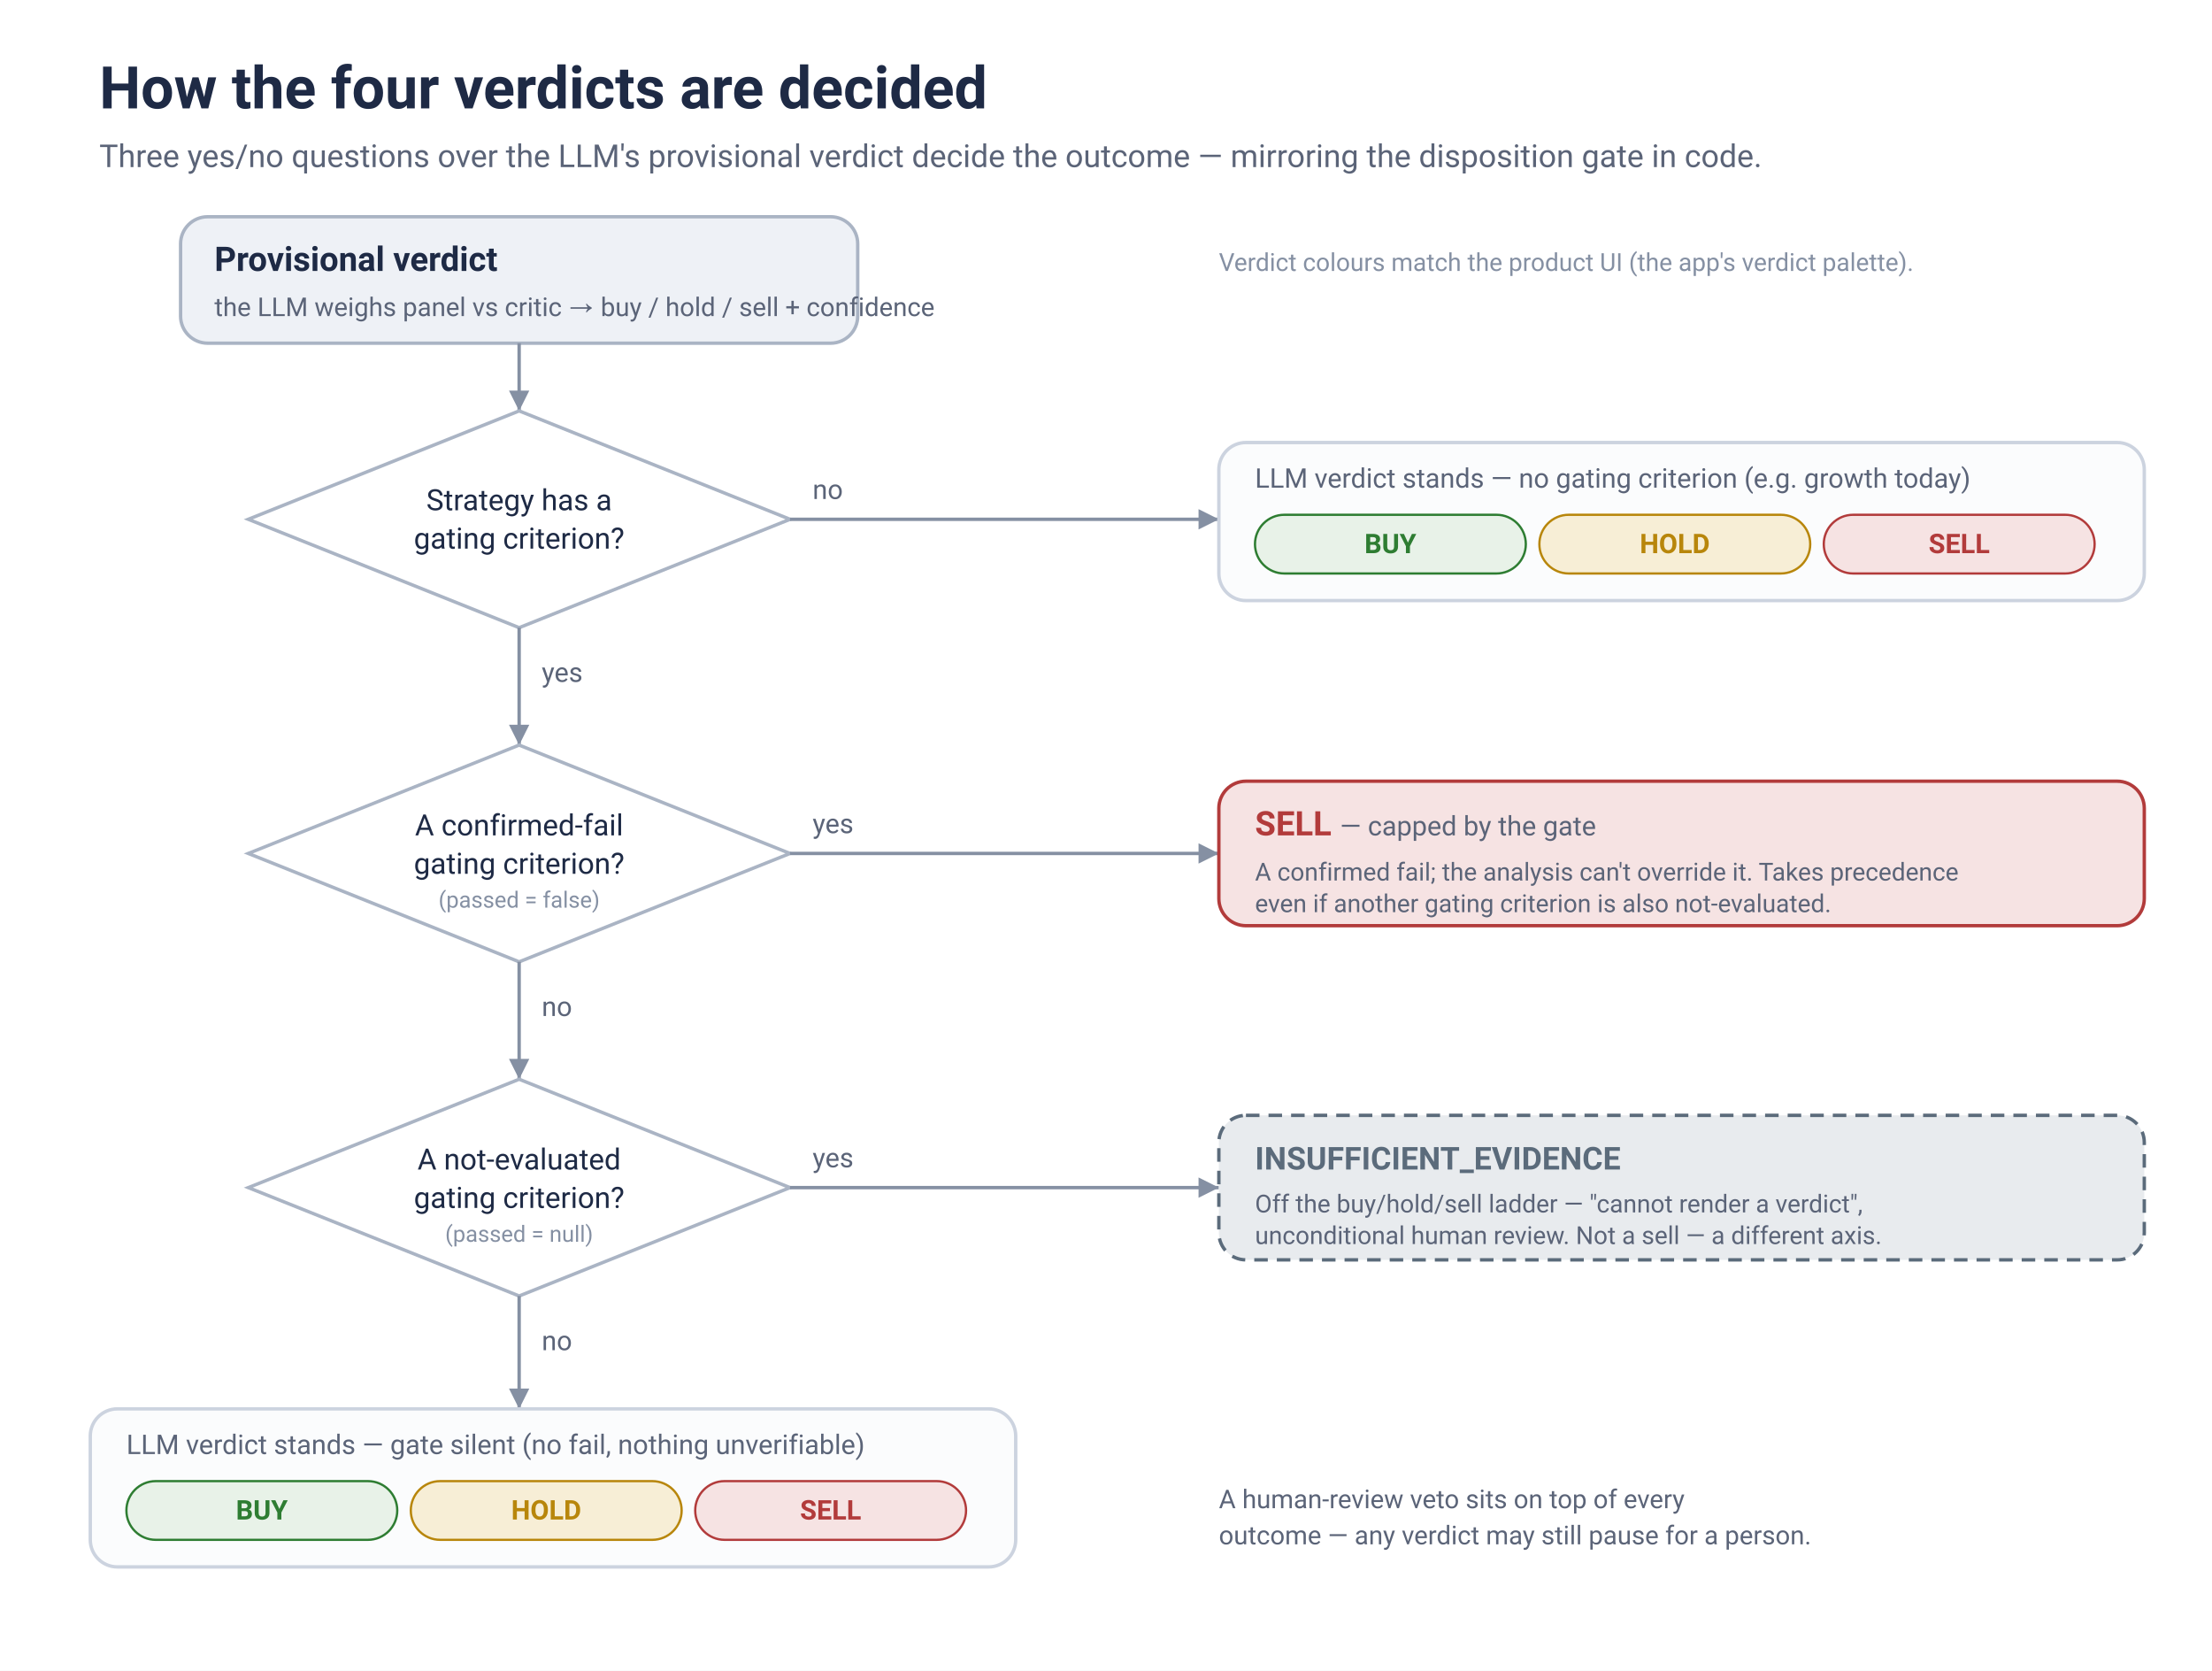
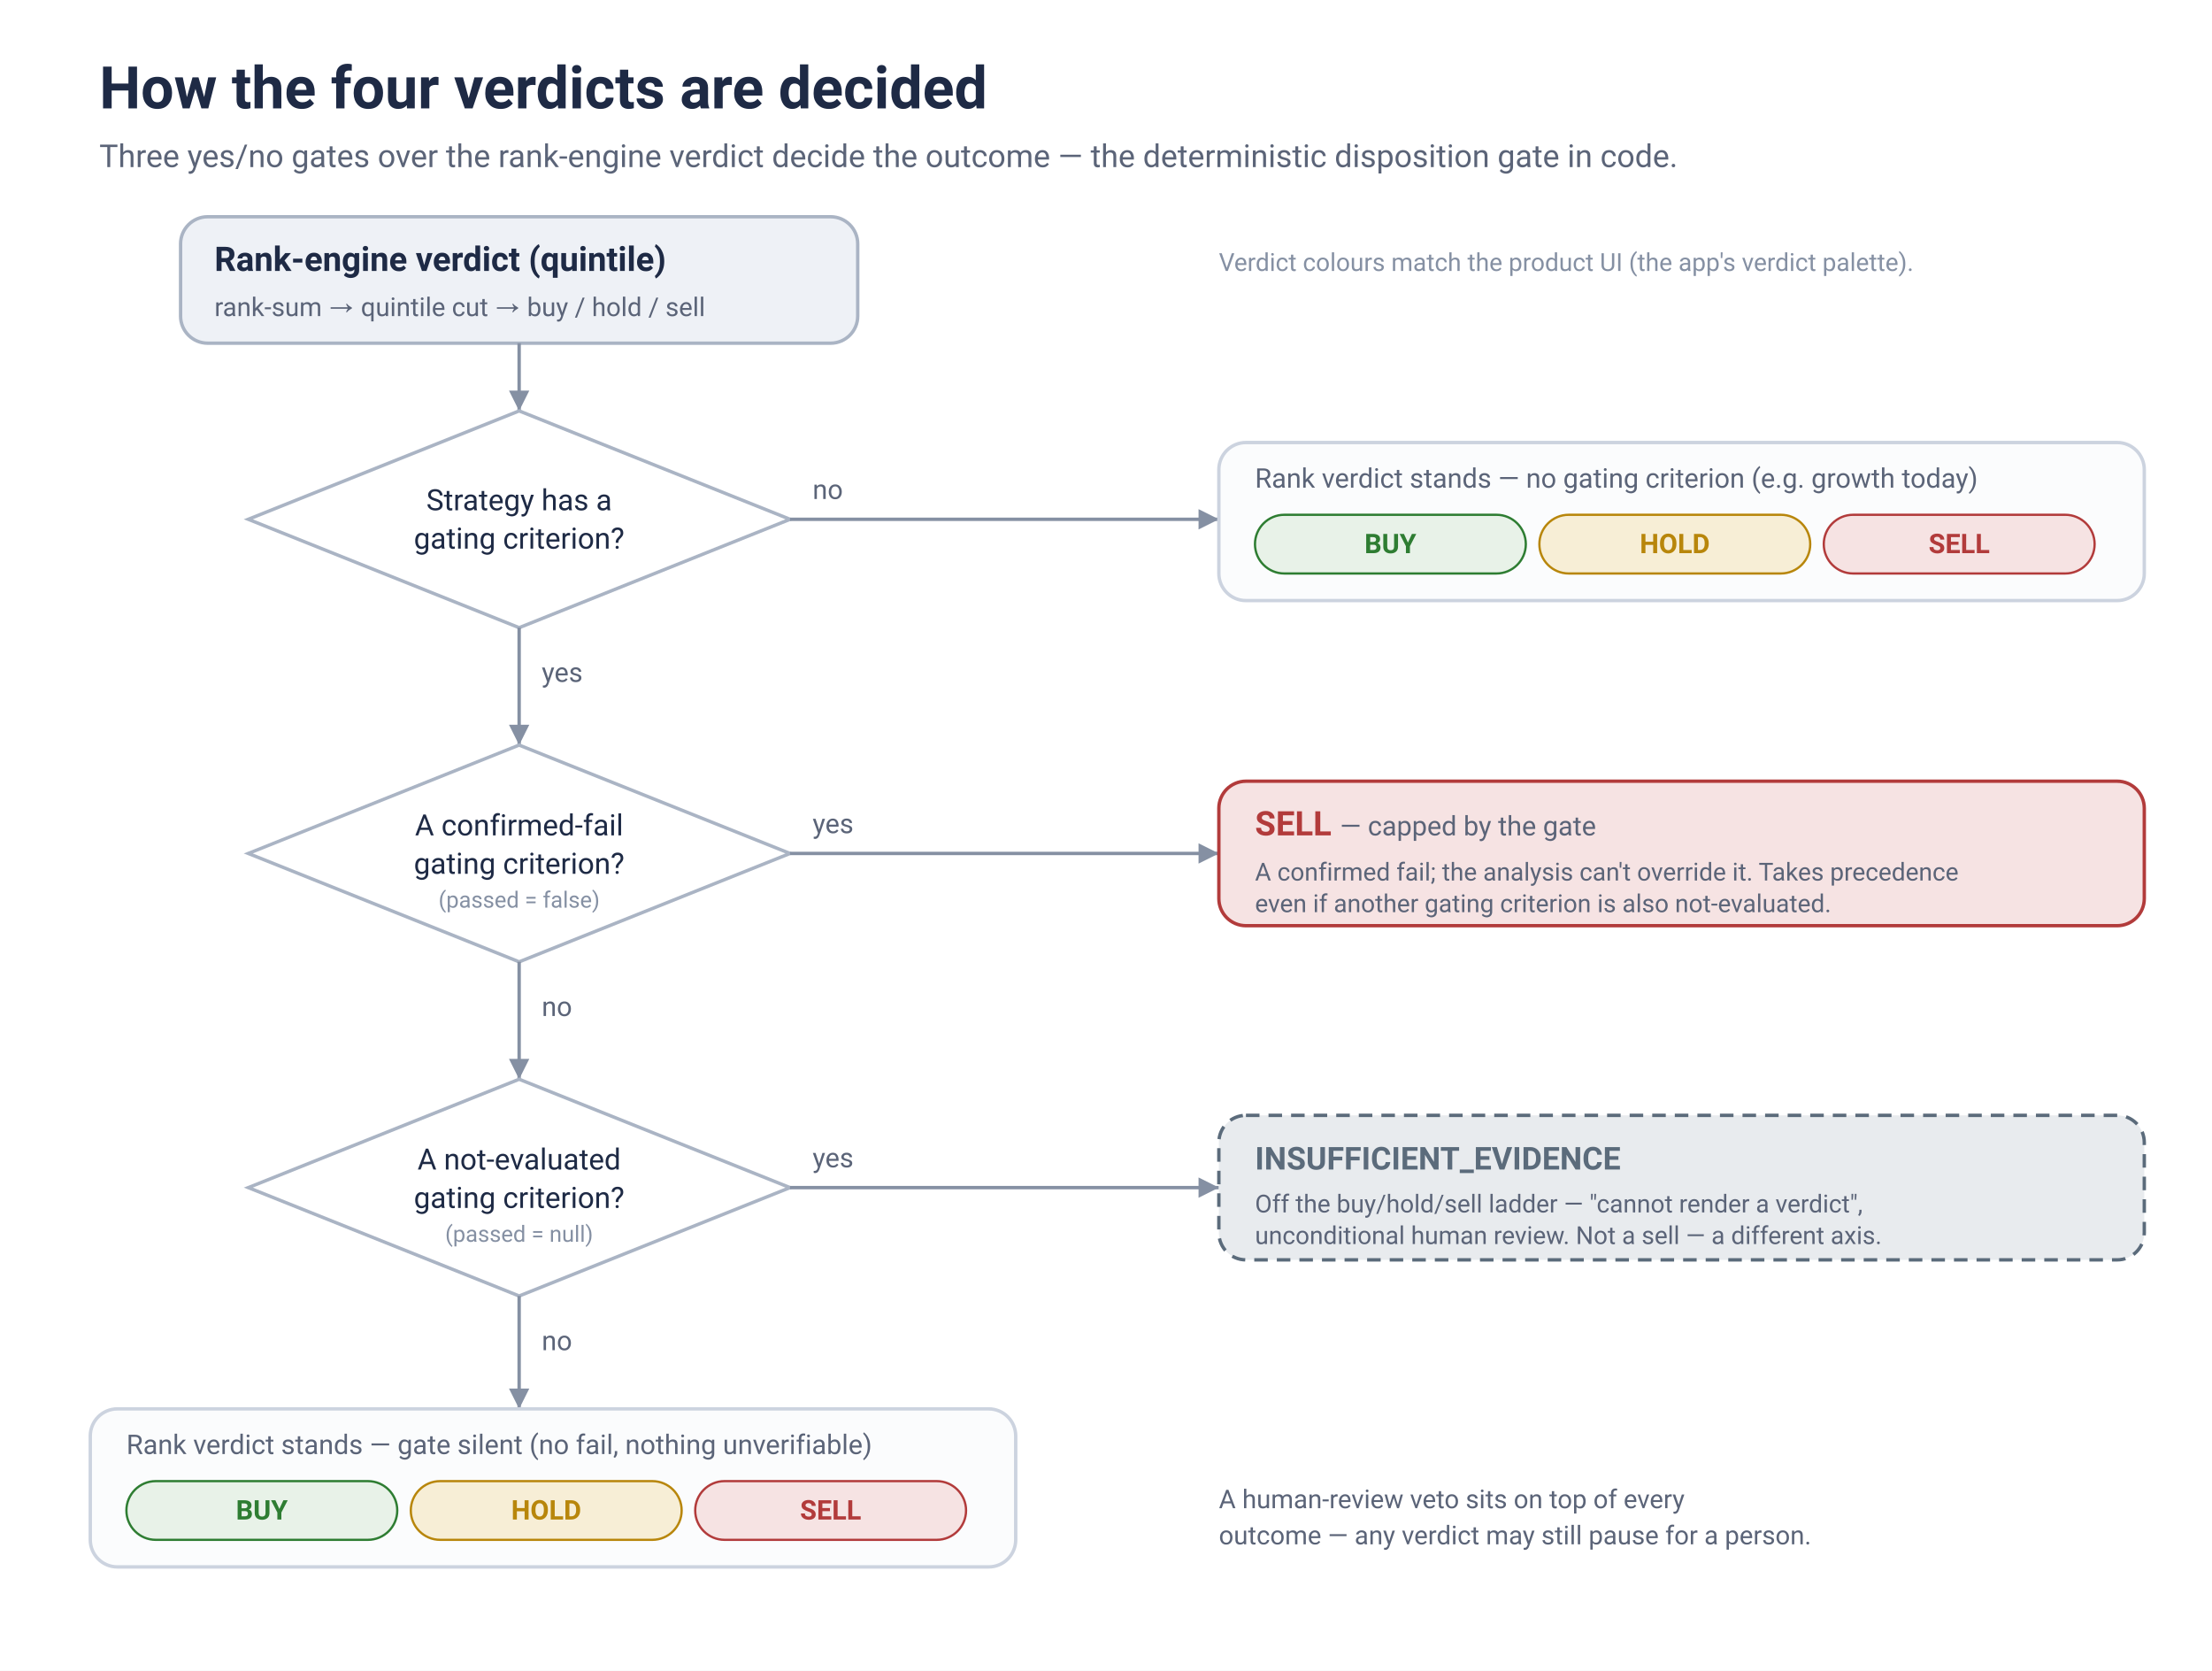
<svg xmlns="http://www.w3.org/2000/svg" viewBox="0 0 980 740" font-family="-apple-system, 'Segoe UI', Roboto, Helvetica, Arial, sans-serif">
  <defs>
    <marker id="arrow" markerWidth="10" markerHeight="10" refX="6" refY="3" orient="auto" markerUnits="strokeWidth">
      <path d="M0,0 L6,3 L0,6 Z" fill="#8590a3" />
    </marker>
  </defs>
  <rect x="0" y="0" width="980" height="740" fill="#ffffff" />
  <text x="44" y="48" font-size="26" font-weight="700" fill="#1e2a45">How the four verdicts are decided</text>
-   <text x="44" y="74" font-size="14" fill="#5b6478">Three yes/no questions over the LLM's provisional verdict decide the outcome — mirroring the disposition gate in code.</text>
+   <text x="44" y="74" font-size="14" fill="#5b6478">Three yes/no gates over the rank-engine verdict decide the outcome — the deterministic disposition gate in code.</text>
  <text x="540" y="120" font-size="11" fill="#8590a3">Verdict colours match the product UI (the app's verdict palette).</text>
  <rect x="80" y="96" width="300" height="56" rx="12" fill="#eef1f6" stroke="#aab4c4" stroke-width="1.5" />
-   <text x="95" y="120" font-size="15" font-weight="700" fill="#1e2a45">Provisional verdict</text>
-   <text x="95" y="140" font-size="11.5" fill="#5b6478">the LLM weighs panel vs critic → buy / hold / sell + confidence</text>
+   <text x="95" y="120" font-size="15" font-weight="700" fill="#1e2a45">Rank-engine verdict (quintile)</text>
+   <text x="95" y="140" font-size="11.5" fill="#5b6478">rank-sum → quintile cut → buy / hold / sell</text>
  <line x1="230" y1="152" x2="230" y2="182" stroke="#8590a3" stroke-width="1.5" marker-end="url(#arrow)" />
  <polygon points="230,182 350,230 230,278 110,230" fill="#ffffff" stroke="#aab4c4" stroke-width="1.5" />
  <text x="230" y="226" font-size="13" fill="#1e2a45" text-anchor="middle">Strategy has a</text>
  <text x="230" y="243" font-size="13" fill="#1e2a45" text-anchor="middle">gating criterion?</text>
  <line x1="350" y1="230" x2="540" y2="230" stroke="#8590a3" stroke-width="1.5" marker-end="url(#arrow)" />
  <text x="360" y="221" font-size="12" fill="#5b6478">no</text>
  <line x1="230" y1="278" x2="230" y2="330" stroke="#8590a3" stroke-width="1.5" marker-end="url(#arrow)" />
  <text x="240" y="302" font-size="12" fill="#5b6478">yes</text>
  <polygon points="230,330 350,378 230,426 110,378" fill="#ffffff" stroke="#aab4c4" stroke-width="1.5" />
  <text x="230" y="370" font-size="13" fill="#1e2a45" text-anchor="middle">A confirmed-fail</text>
  <text x="230" y="387" font-size="13" fill="#1e2a45" text-anchor="middle">gating criterion?</text>
  <text x="230" y="402" font-size="10" fill="#8590a3" text-anchor="middle">(passed = false)</text>
  <line x1="350" y1="378" x2="540" y2="378" stroke="#8590a3" stroke-width="1.5" marker-end="url(#arrow)" />
  <text x="360" y="369" font-size="12" fill="#5b6478">yes</text>
  <line x1="230" y1="426" x2="230" y2="478" stroke="#8590a3" stroke-width="1.5" marker-end="url(#arrow)" />
  <text x="240" y="450" font-size="12" fill="#5b6478">no</text>
  <polygon points="230,478 350,526 230,574 110,526" fill="#ffffff" stroke="#aab4c4" stroke-width="1.5" />
  <text x="230" y="518" font-size="13" fill="#1e2a45" text-anchor="middle">A not-evaluated</text>
  <text x="230" y="535" font-size="13" fill="#1e2a45" text-anchor="middle">gating criterion?</text>
  <text x="230" y="550" font-size="10" fill="#8590a3" text-anchor="middle">(passed = null)</text>
  <line x1="350" y1="526" x2="540" y2="526" stroke="#8590a3" stroke-width="1.5" marker-end="url(#arrow)" />
  <text x="360" y="517" font-size="12" fill="#5b6478">yes</text>
  <line x1="230" y1="574" x2="230" y2="624" stroke="#8590a3" stroke-width="1.5" marker-end="url(#arrow)" />
  <text x="240" y="598" font-size="12" fill="#5b6478">no</text>
  <rect x="540" y="196" width="410" height="70" rx="12" fill="#fbfcfd" stroke="#ccd3df" stroke-width="1.5" />
-   <text x="556" y="216" font-size="12" fill="#5b6478">LLM verdict stands — no gating criterion (e.g. growth today)</text>
+   <text x="556" y="216" font-size="12" fill="#5b6478">Rank verdict stands — no gating criterion (e.g. growth today)</text>
  <rect x="556" y="228" width="120" height="26" rx="13" fill="#e8f2e8" stroke="#2E7D32" />
  <text x="616" y="245" font-size="12" font-weight="700" fill="#2E7D32" text-anchor="middle">BUY</text>
  <rect x="682" y="228" width="120" height="26" rx="13" fill="#f7eed6" stroke="#B8860B" />
  <text x="742" y="245" font-size="12" font-weight="700" fill="#B8860B" text-anchor="middle">HOLD</text>
  <rect x="808" y="228" width="120" height="26" rx="13" fill="#f6e3e3" stroke="#B23B3B" />
  <text x="868" y="245" font-size="12" font-weight="700" fill="#B23B3B" text-anchor="middle">SELL</text>
  <rect x="540" y="346" width="410" height="64" rx="12" fill="#f6e3e3" stroke="#B23B3B" stroke-width="1.5" />
  <text x="556" y="370" font-size="15" font-weight="700" fill="#B23B3B">SELL <tspan font-size="12" font-weight="400" fill="#5b6478">— capped by the gate</tspan>
  </text>
  <text x="556" y="390" font-size="11" fill="#5b6478">A confirmed fail; the analysis can't override it. Takes precedence</text>
  <text x="556" y="404" font-size="11" fill="#5b6478">even if another gating criterion is also not-evaluated.</text>
  <rect x="540" y="494" width="410" height="64" rx="12" fill="#e8ebee" stroke="#5B6B7B" stroke-width="1.5" stroke-dasharray="6 4" />
  <text x="556" y="518" font-size="14" font-weight="700" fill="#5B6B7B">INSUFFICIENT_EVIDENCE</text>
  <text x="556" y="537" font-size="11" fill="#5b6478">Off the buy/hold/sell ladder — "cannot render a verdict",</text>
  <text x="556" y="551" font-size="11" fill="#5b6478">unconditional human review. Not a sell — a different axis.</text>
  <rect x="40" y="624" width="410" height="70" rx="12" fill="#fbfcfd" stroke="#ccd3df" stroke-width="1.5" />
-   <text x="56" y="644" font-size="12" fill="#5b6478">LLM verdict stands — gate silent (no fail, nothing unverifiable)</text>
+   <text x="56" y="644" font-size="12" fill="#5b6478">Rank verdict stands — gate silent (no fail, nothing unverifiable)</text>
  <rect x="56" y="656" width="120" height="26" rx="13" fill="#e8f2e8" stroke="#2E7D32" />
  <text x="116" y="673" font-size="12" font-weight="700" fill="#2E7D32" text-anchor="middle">BUY</text>
  <rect x="182" y="656" width="120" height="26" rx="13" fill="#f7eed6" stroke="#B8860B" />
  <text x="242" y="673" font-size="12" font-weight="700" fill="#B8860B" text-anchor="middle">HOLD</text>
  <rect x="308" y="656" width="120" height="26" rx="13" fill="#f6e3e3" stroke="#B23B3B" />
  <text x="368" y="673" font-size="12" font-weight="700" fill="#B23B3B" text-anchor="middle">SELL</text>
  <text x="540" y="668" font-size="11.5" fill="#5b6478">A human-review veto sits on top of every</text>
  <text x="540" y="684" font-size="11.5" fill="#5b6478">outcome — any verdict may still pause for a person.</text>
</svg>
